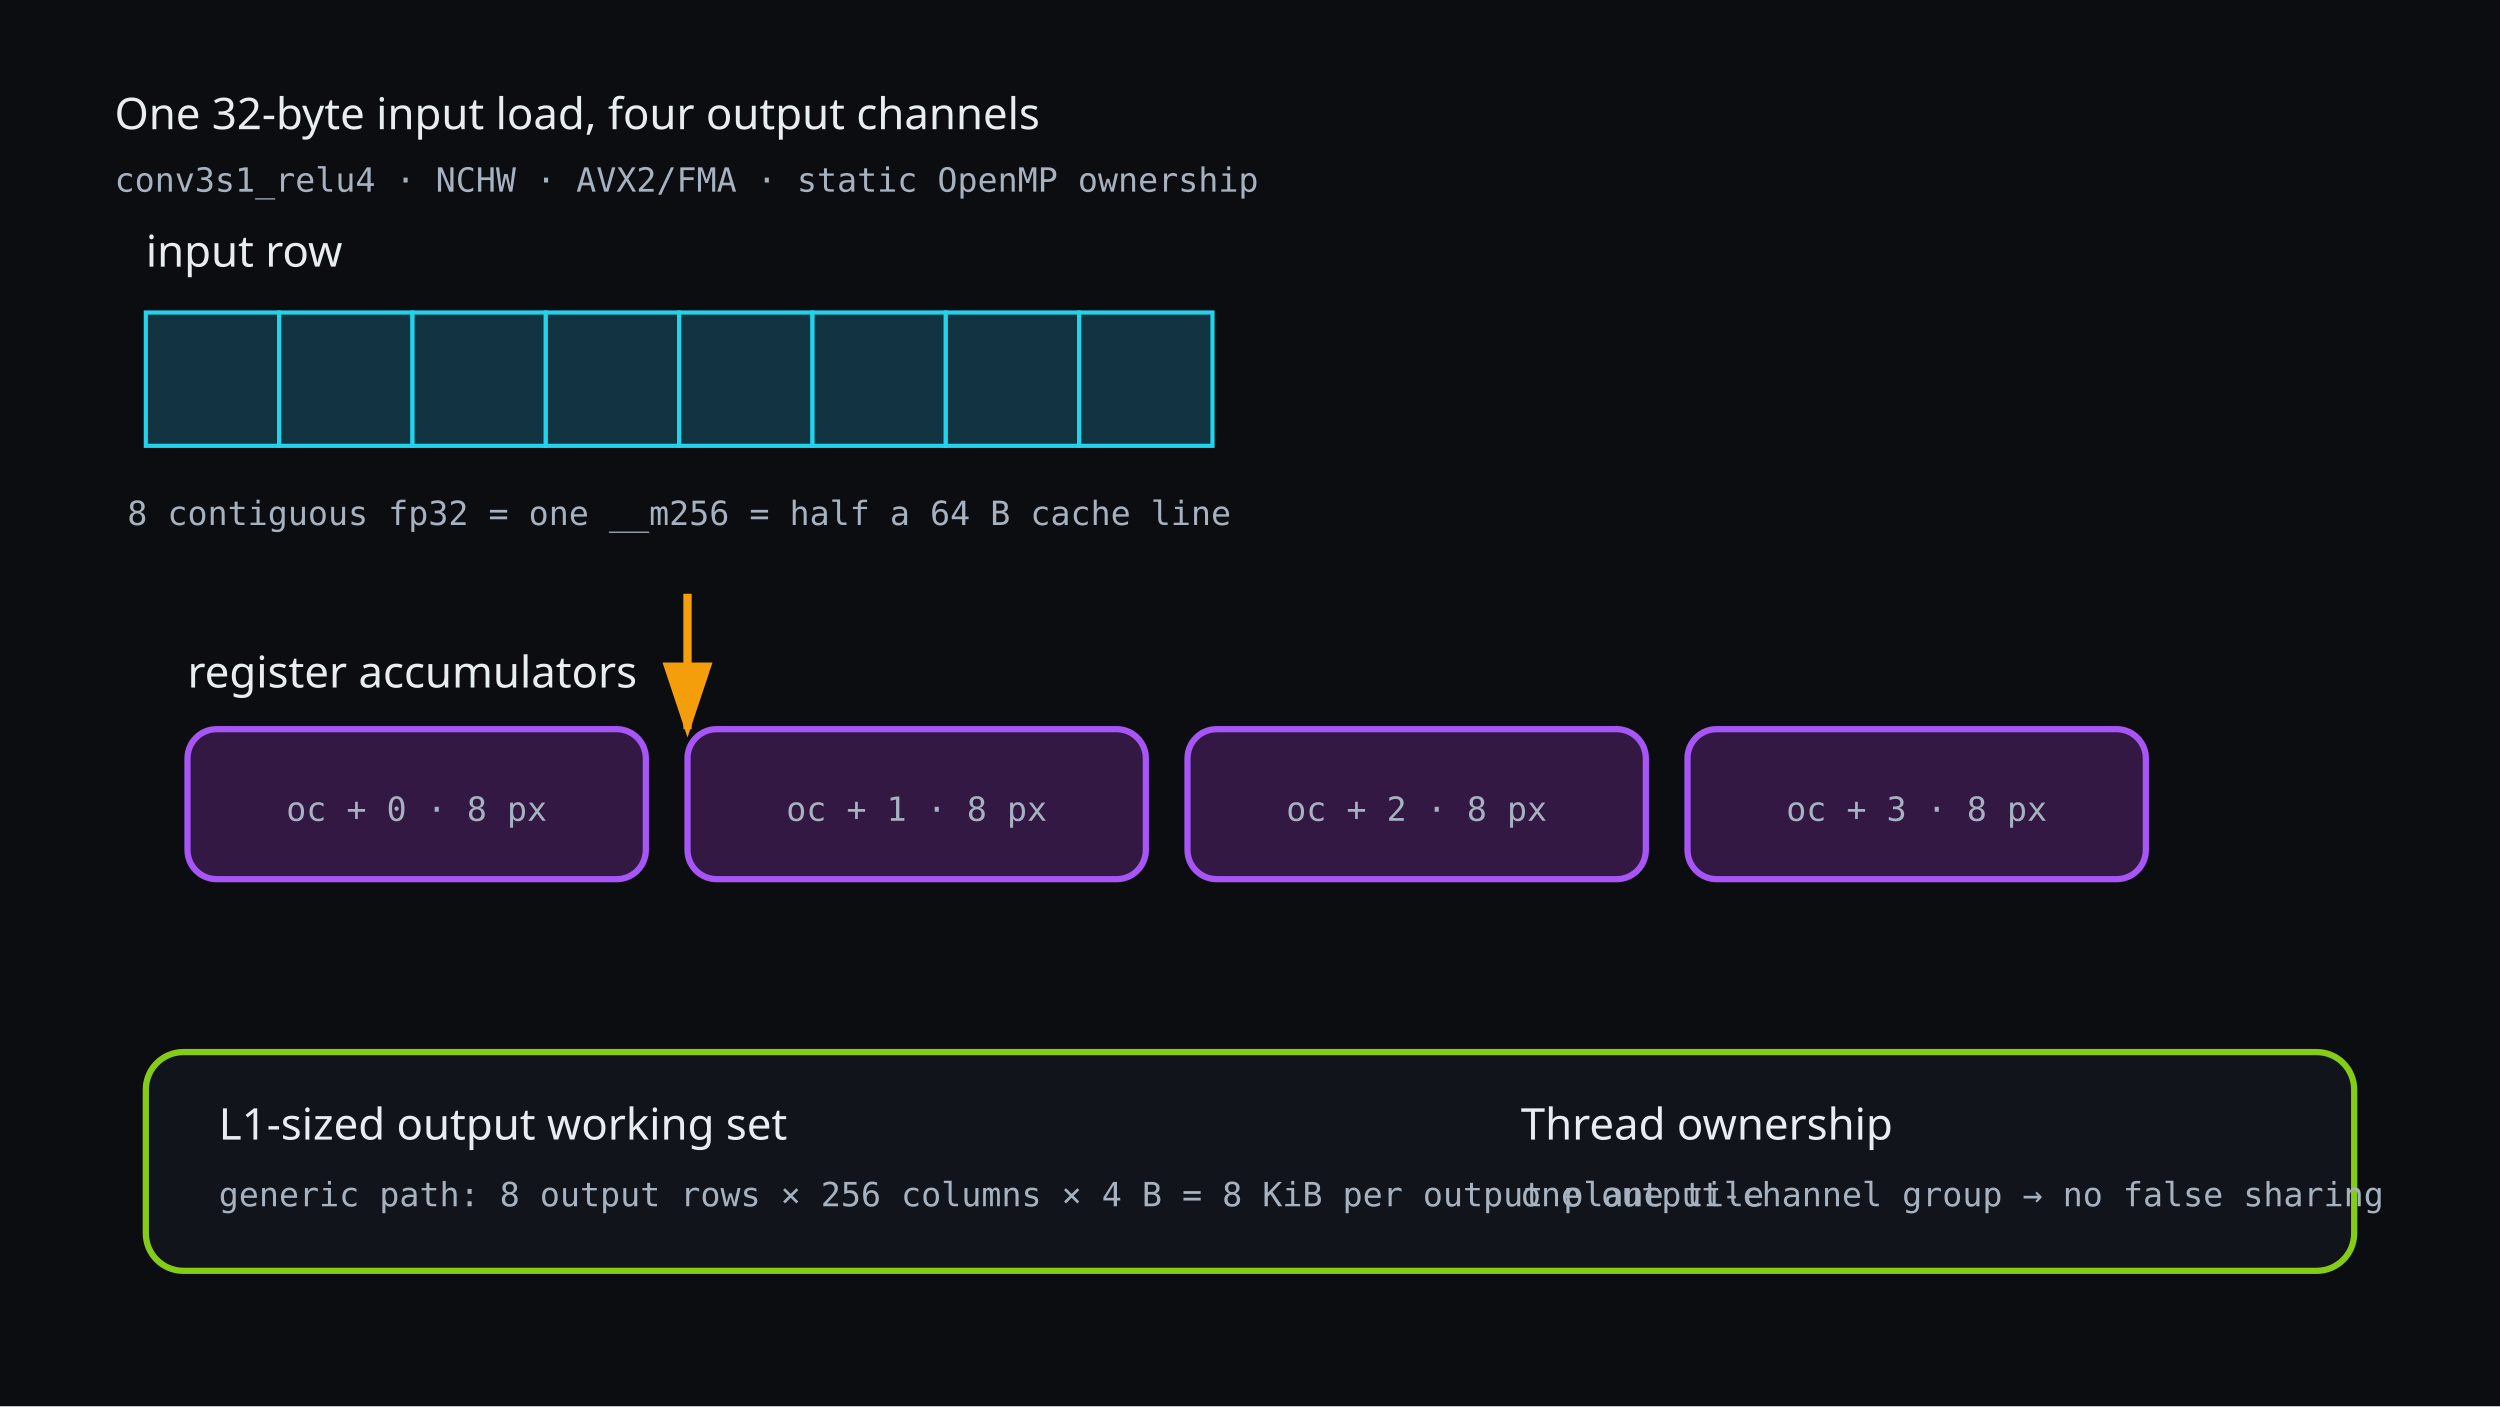
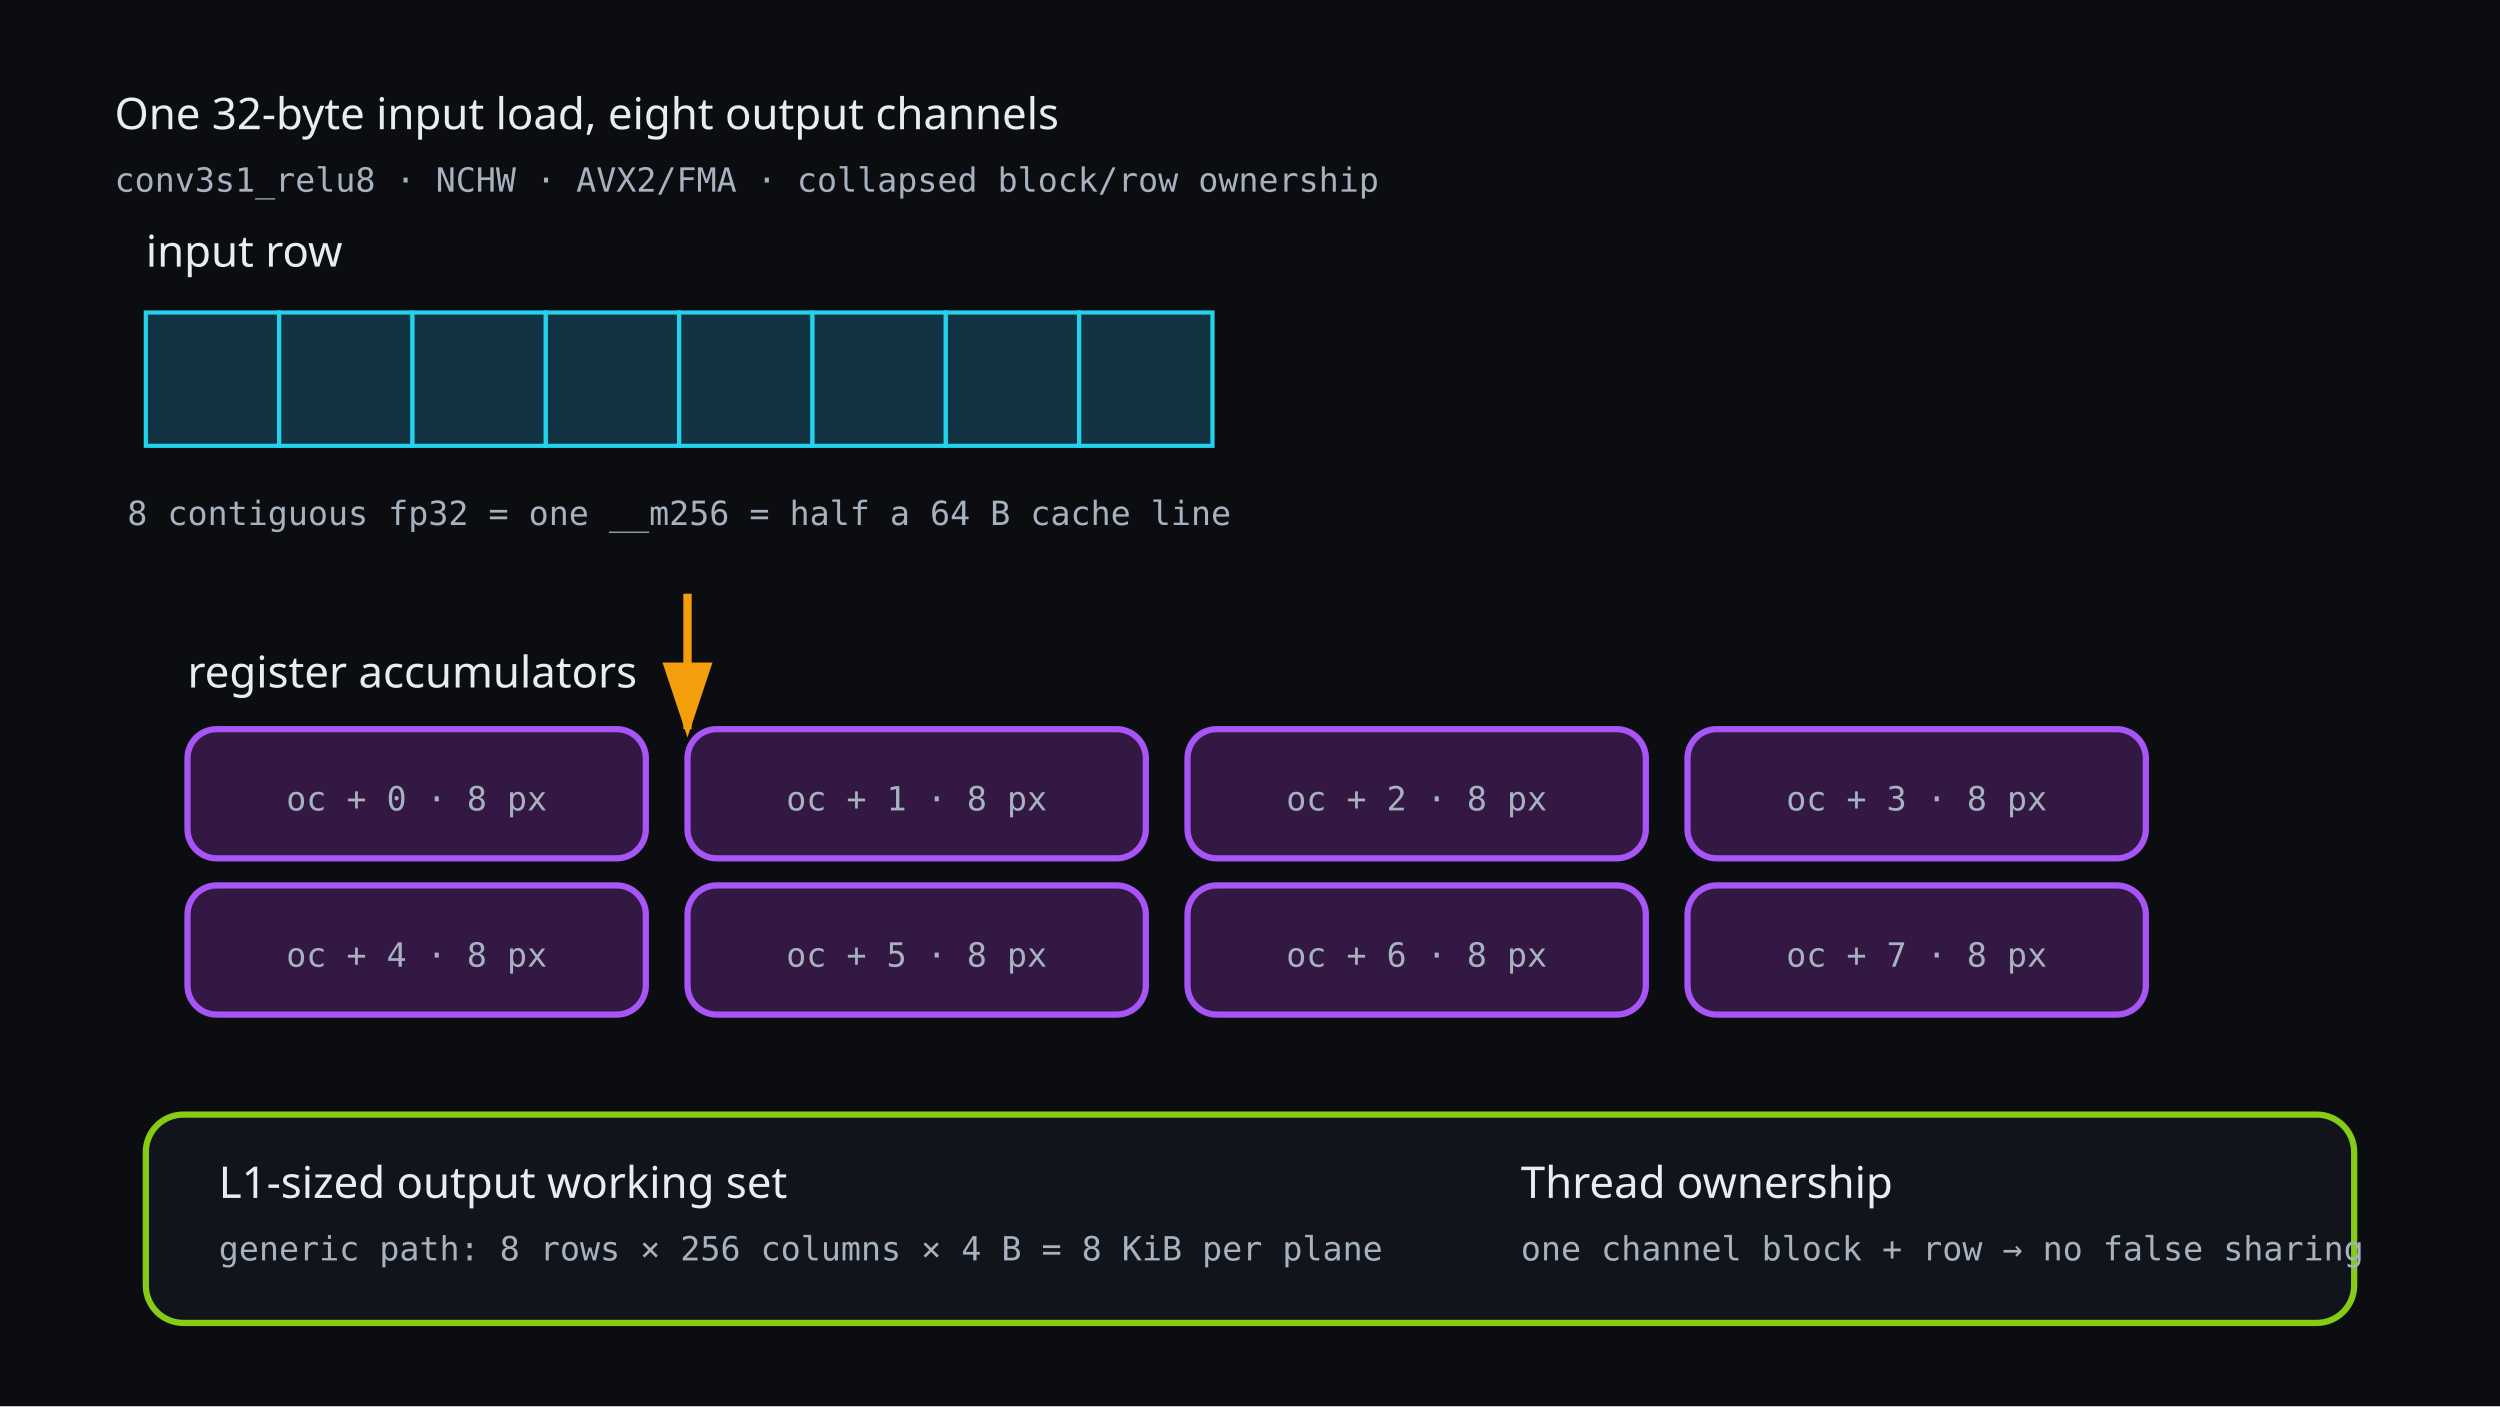
<svg xmlns="http://www.w3.org/2000/svg" viewBox="0 0 1200 675" role="img">
  <defs>
    <marker id="a" markerWidth="10" markerHeight="10" refX="8" refY="3" orient="auto">
      <path d="M0 0L9 3 0 6Z" fill="#f59e0b" />
    </marker>
    <style>.t{fill:#e8edf2;font:21px system-ui}.m{fill:#a7b2c1;font:16px ui-monospace,monospace}.a{stroke:#f59e0b;stroke-width:4;fill:none;marker-end:url(#a)}</style>
  </defs>
  <rect width="1200" height="675" fill="#0b0d10" />
-   <text x="55" y="62" class="t" font-size="30">One 32-byte input load, four output channels</text>
-   <text x="55" y="92" class="m">conv3s1_relu4 · NCHW · AVX2/FMA · static OpenMP ownership</text>
+   <text x="55" y="62" class="t" font-size="30">One 32-byte input load, eight output channels</text>
+   <text x="55" y="92" class="m">conv3s1_relu8 · NCHW · AVX2/FMA · collapsed block/row ownership</text>
  <g transform="translate(70 150)">
    <text x="0" y="-22" class="t">input row</text>
    <g stroke="#22d3ee" stroke-width="2" fill="#123442">
      <rect width="64" height="64" />
      <rect x="64" width="64" height="64" />
      <rect x="128" width="64" height="64" />
      <rect x="192" width="64" height="64" />
      <rect x="256" width="64" height="64" />
      <rect x="320" width="64" height="64" />
      <rect x="384" width="64" height="64" />
      <rect x="448" width="64" height="64" />
    </g>
    <text x="256" y="102" text-anchor="middle" class="m">8 contiguous fp32 = one __m256 = half a 64 B cache line</text>
  </g>
  <path d="M330 285V350" class="a" />
  <g transform="translate(90 350)">
    <text x="0" y="-20" class="t">register accumulators</text>
-     <rect width="220" height="72" rx="14" fill="#321842" stroke="#a855f7" stroke-width="3" />
-     <rect x="240" width="220" height="72" rx="14" fill="#321842" stroke="#a855f7" stroke-width="3" />
-     <rect x="480" width="220" height="72" rx="14" fill="#321842" stroke="#a855f7" stroke-width="3" />
-     <rect x="720" width="220" height="72" rx="14" fill="#321842" stroke="#a855f7" stroke-width="3" />
-     <text x="110" y="44" text-anchor="middle" class="m">oc + 0 · 8 px</text>
-     <text x="350" y="44" text-anchor="middle" class="m">oc + 1 · 8 px</text>
-     <text x="590" y="44" text-anchor="middle" class="m">oc + 2 · 8 px</text>
-     <text x="830" y="44" text-anchor="middle" class="m">oc + 3 · 8 px</text>
+     <g fill="#321842" stroke="#a855f7" stroke-width="3">
+       <rect width="220" height="62" rx="14" />
+       <rect x="240" width="220" height="62" rx="14" />
+       <rect x="480" width="220" height="62" rx="14" />
+       <rect x="720" width="220" height="62" rx="14" />
+       <rect y="75" width="220" height="62" rx="14" />
+       <rect x="240" y="75" width="220" height="62" rx="14" />
+       <rect x="480" y="75" width="220" height="62" rx="14" />
+       <rect x="720" y="75" width="220" height="62" rx="14" />
+     </g>
+     <text x="110" y="39" text-anchor="middle" class="m">oc + 0 · 8 px</text>
+     <text x="350" y="39" text-anchor="middle" class="m">oc + 1 · 8 px</text>
+     <text x="590" y="39" text-anchor="middle" class="m">oc + 2 · 8 px</text>
+     <text x="830" y="39" text-anchor="middle" class="m">oc + 3 · 8 px</text>
+     <text x="110" y="114" text-anchor="middle" class="m">oc + 4 · 8 px</text>
+     <text x="350" y="114" text-anchor="middle" class="m">oc + 5 · 8 px</text>
+     <text x="590" y="114" text-anchor="middle" class="m">oc + 6 · 8 px</text>
+     <text x="830" y="114" text-anchor="middle" class="m">oc + 7 · 8 px</text>
  </g>
-   <g transform="translate(70 505)">
-     <rect width="1060" height="105" rx="18" fill="#11151b" stroke="#84cc16" stroke-width="3" />
-     <text x="35" y="42" class="t">L1-sized output working set</text>
-     <text x="35" y="74" class="m">generic path: 8 output rows × 256 columns × 4 B = 8 KiB per output plane tile</text>
-     <text x="660" y="42" class="t">Thread ownership</text>
-     <text x="660" y="74" class="m">one output-channel group → no false sharing</text>
+   <g transform="translate(70 535)">
+     <rect width="1060" height="100" rx="18" fill="#11151b" stroke="#84cc16" stroke-width="3" />
+     <text x="35" y="40" class="t">L1-sized output working set</text>
+     <text x="35" y="70" class="m">generic path: 8 rows × 256 columns × 4 B = 8 KiB per plane</text>
+     <text x="660" y="40" class="t">Thread ownership</text>
+     <text x="660" y="70" class="m">one channel block + row → no false sharing</text>
  </g>
</svg>
